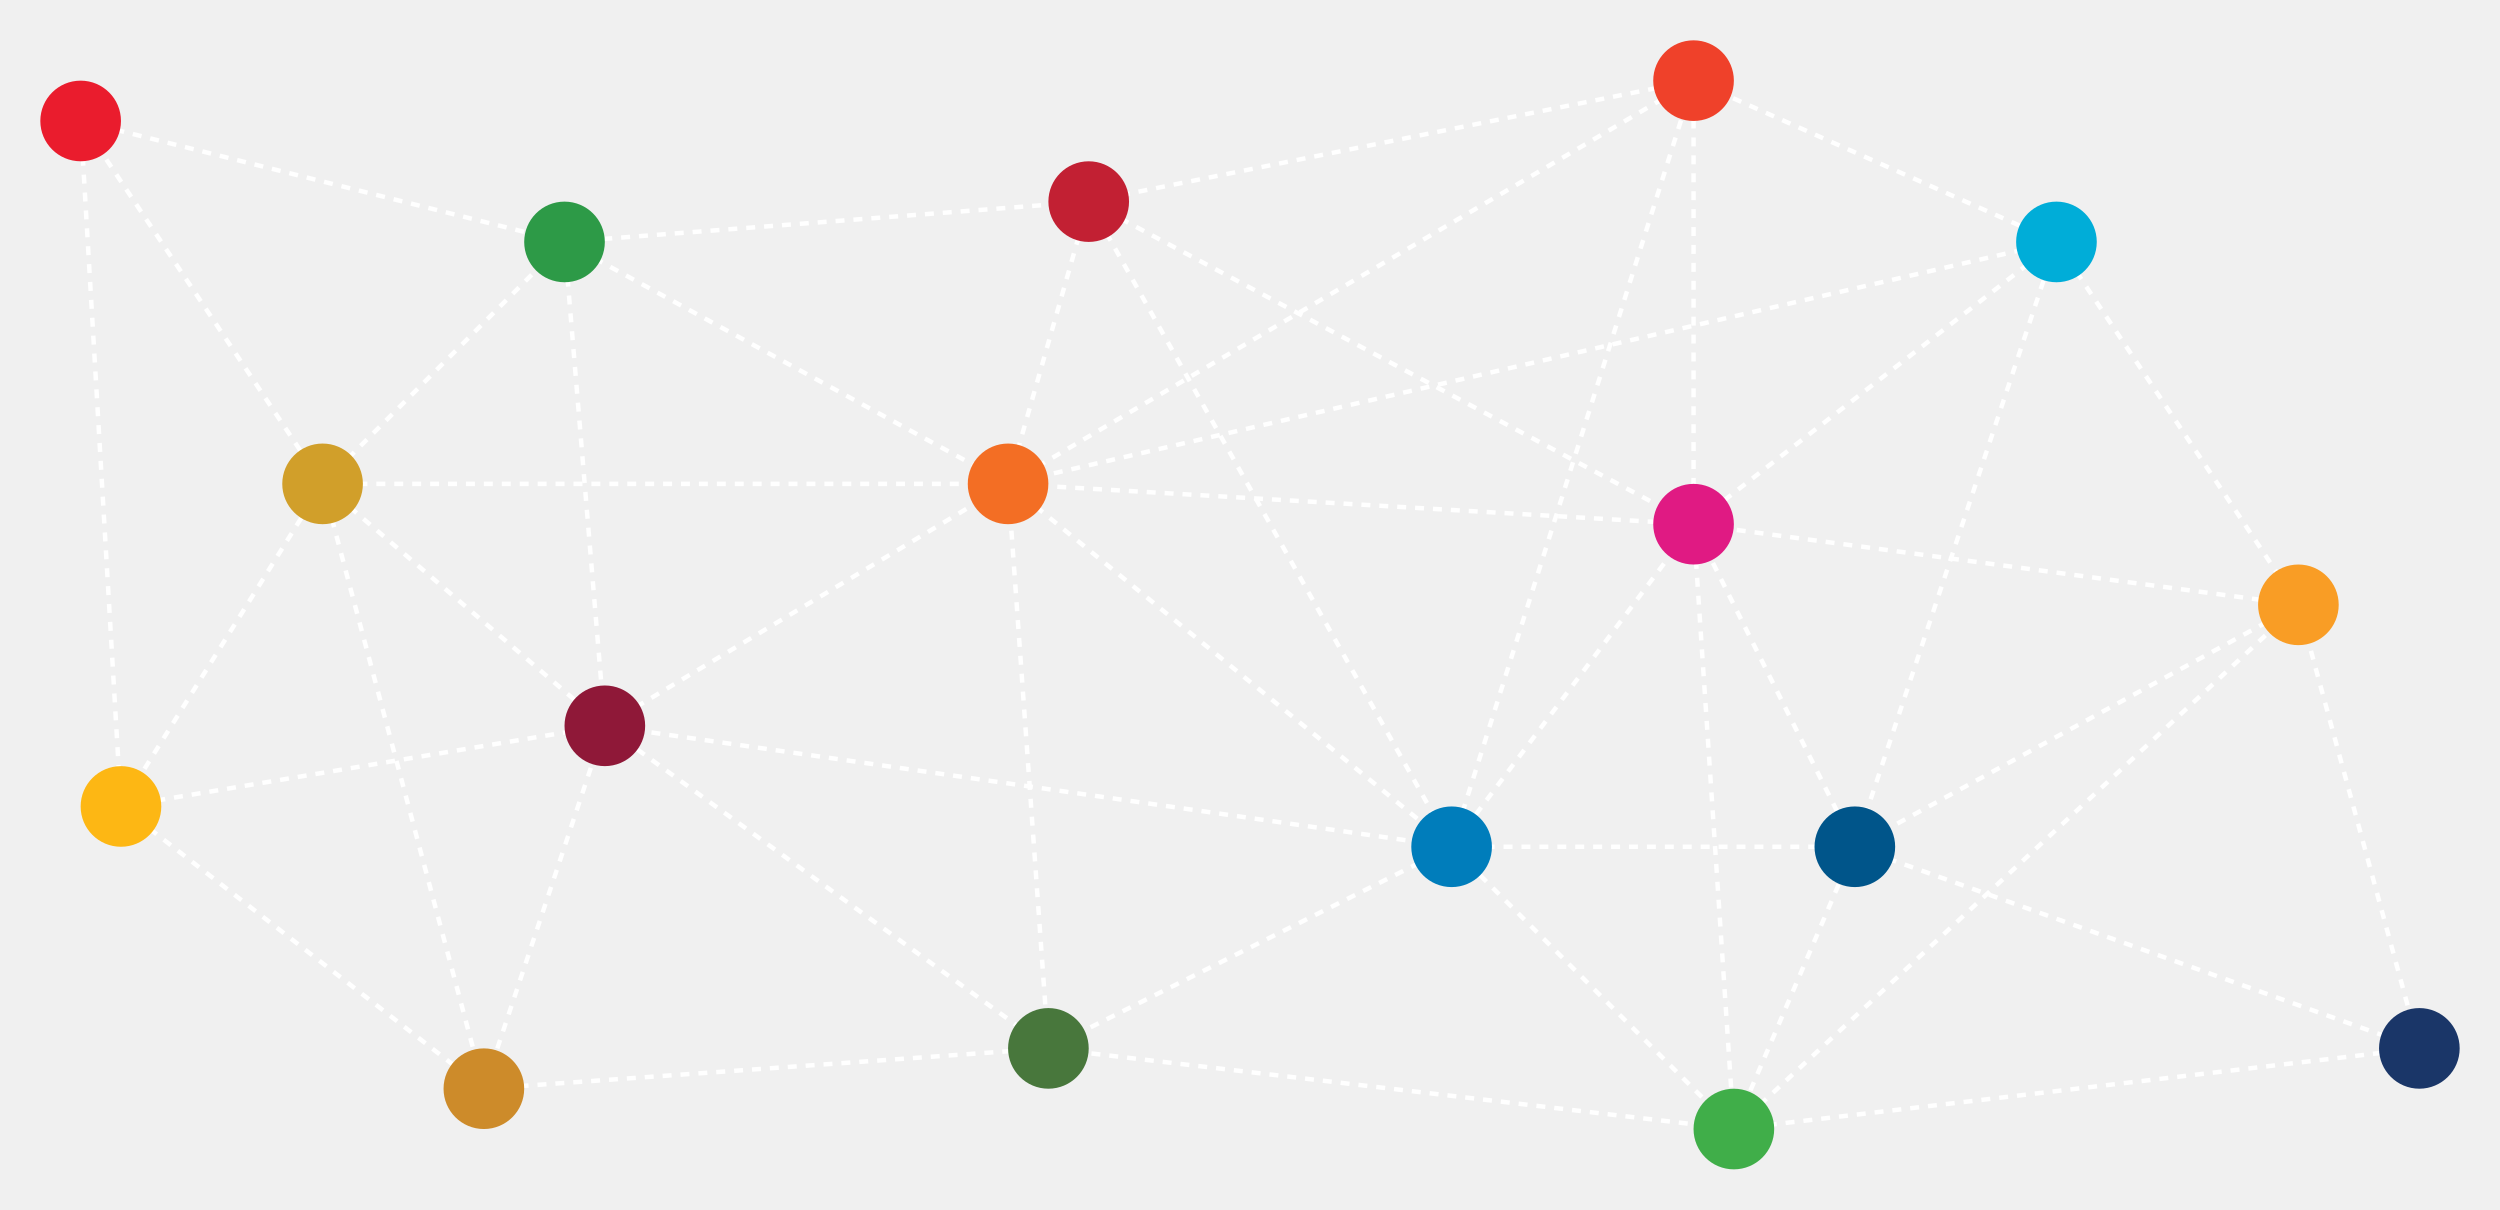
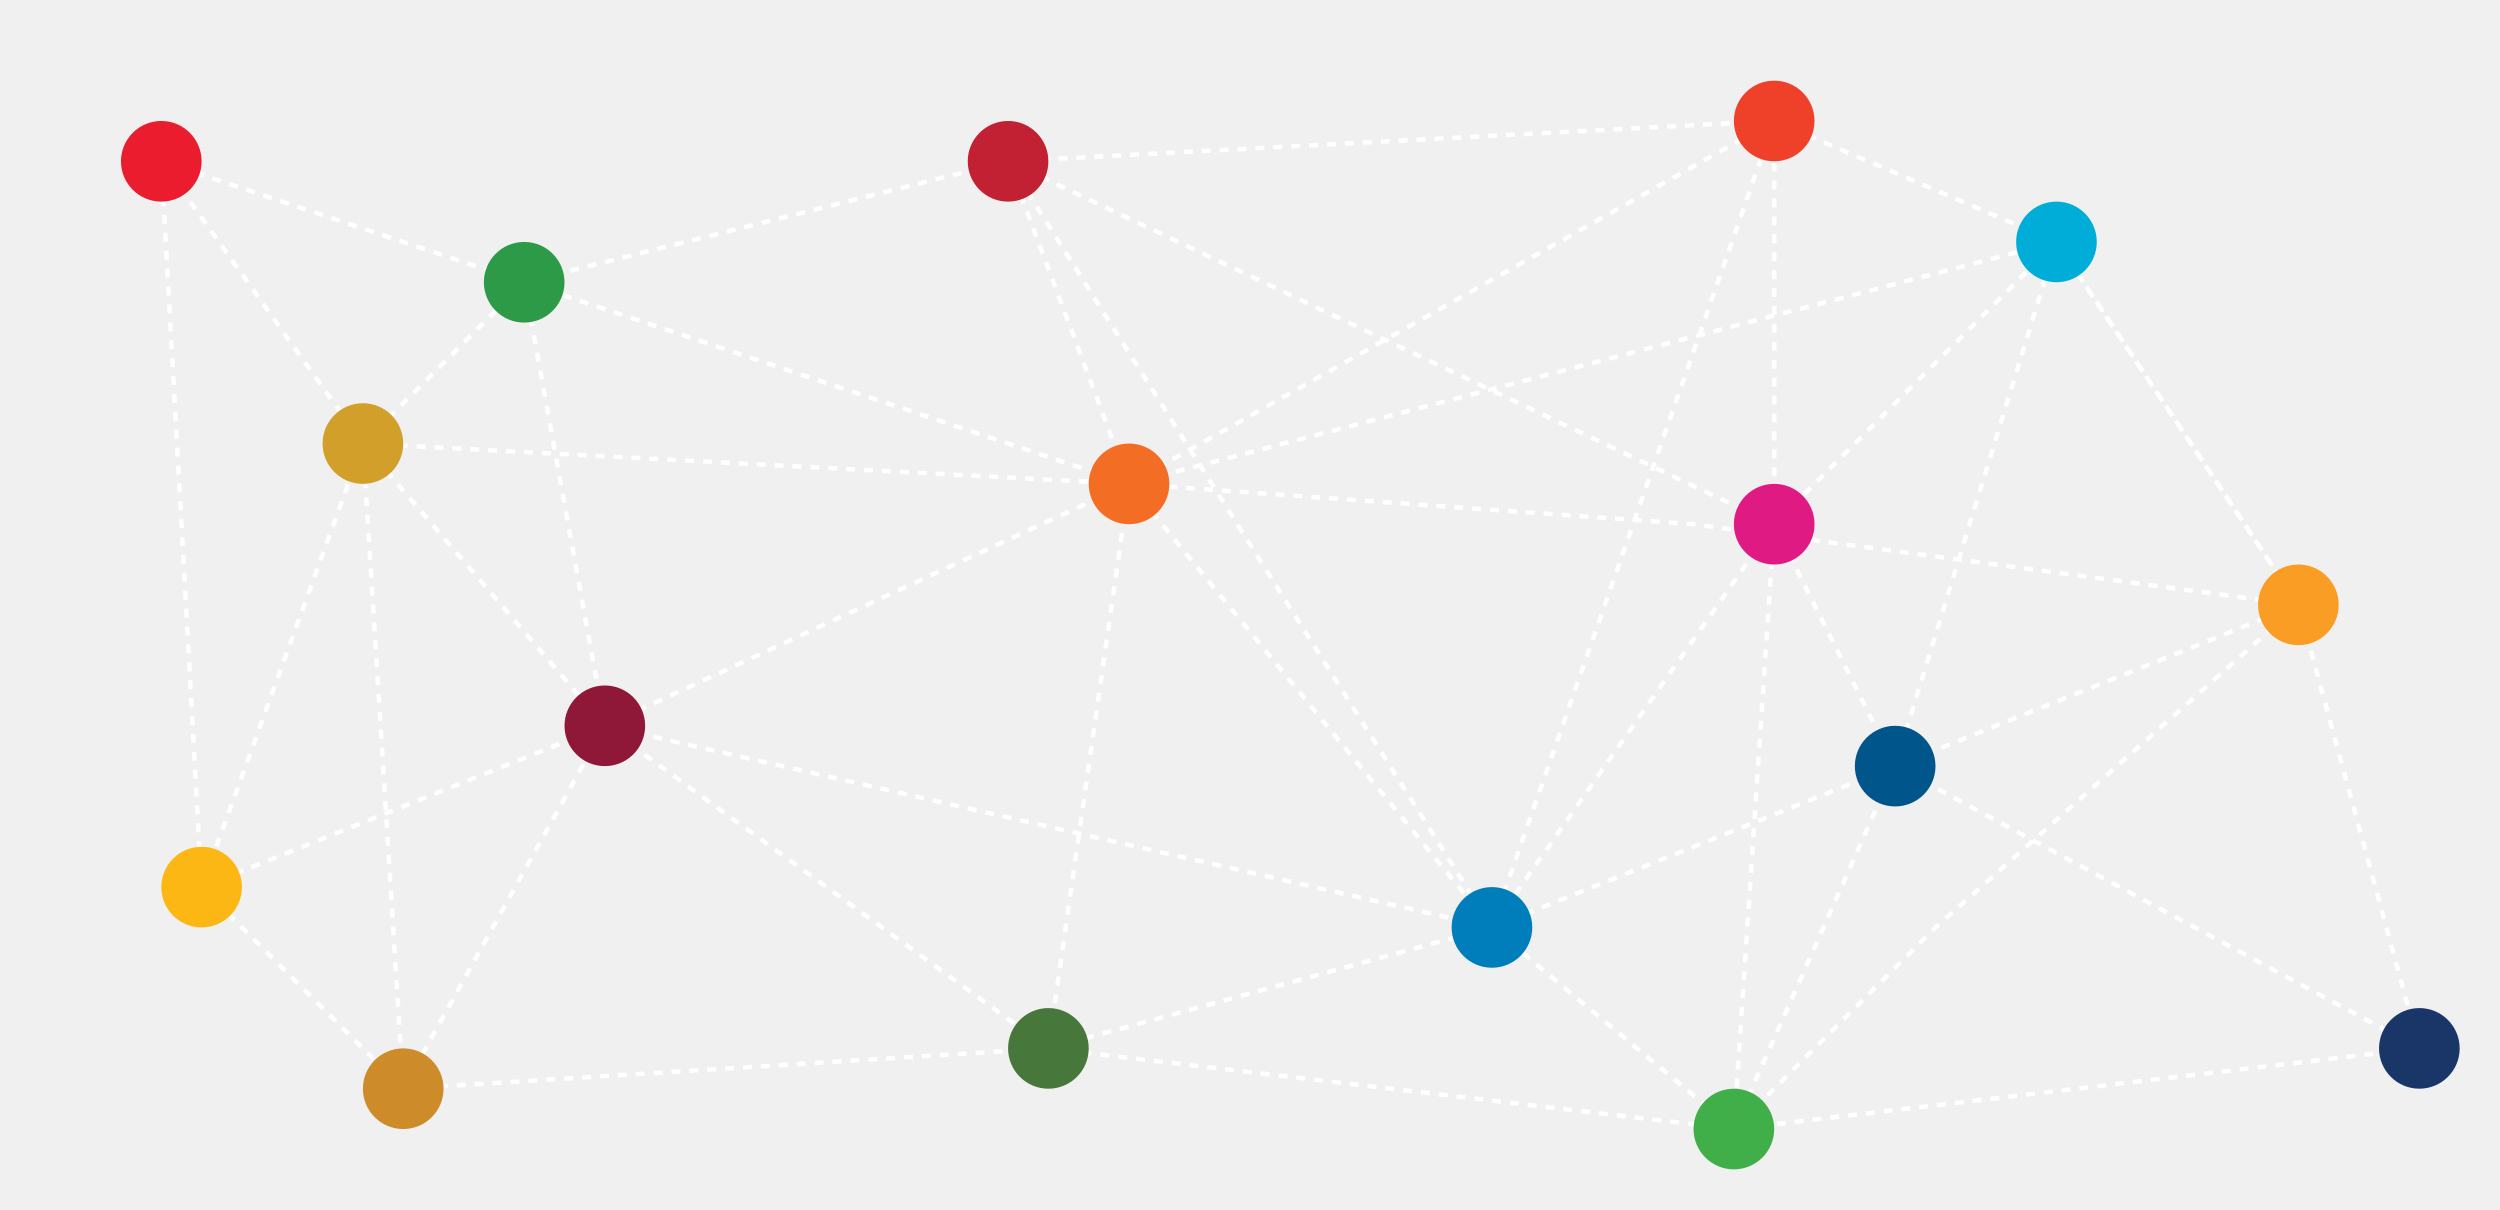
<svg xmlns="http://www.w3.org/2000/svg" viewBox="0 0 558 270">
  <g id="Lines_1" data-name="Lines 1">
-     <line x1="18" y1="27" x2="27" y2="180" fill="none" stroke="#fff" stroke-miterlimit="10" stroke-dasharray="2" />
-     <line x1="72" y1="108" x2="108" y2="243" fill="none" stroke="#fff" stroke-miterlimit="10" stroke-dasharray="2" />
-     <line x1="126" y1="54" x2="135" y2="162" fill="none" stroke="#fff" stroke-miterlimit="10" stroke-dasharray="2" />
-     <polyline points="243 45 225 108 234 234" fill="none" stroke="#fff" stroke-miterlimit="10" stroke-dasharray="2" />
-     <polyline points="324 189 378 18 378 117 414 189 387 252" fill="none" stroke="#fff" stroke-miterlimit="10" stroke-dasharray="2" />
+     <line x1="36" y1="36" x2="45" y2="198" fill="none" stroke="#fff" stroke-miterlimit="10" stroke-dasharray="2" />
+     <line x1="81" y1="99" x2="90" y2="243" fill="none" stroke="#fff" stroke-miterlimit="10" stroke-dasharray="2" />
+     <line x1="117" y1="63" x2="135" y2="162" fill="none" stroke="#fff" stroke-miterlimit="10" stroke-dasharray="2" />
+     <polyline points="225 36 252 108 234 234" fill="none" stroke="#fff" stroke-miterlimit="10" stroke-dasharray="2" />
+     <polyline points="333 207 396 27 396 117 423 171 387 252" fill="none" stroke="#fff" stroke-miterlimit="10" stroke-dasharray="2" />
    <polyline points="459 54 513 135 540 234" fill="none" stroke="#fff" stroke-miterlimit="10" stroke-dasharray="2" />
  </g>
  <g id="Lines_2" data-name="Lines 2">
-     <polyline points="18 27 126 54 243 45 378 18 459 54" fill="none" stroke="#fff" stroke-miterlimit="10" stroke-dasharray="2" />
-     <polyline points="72 108 225 108 378 117 513 135" fill="none" stroke="#fff" stroke-miterlimit="10" stroke-dasharray="2" />
-     <polyline points="27 180 135 162 324 189 414 189" fill="none" stroke="#fff" stroke-miterlimit="10" stroke-dasharray="2" />
-     <polyline points="108 243 234 234 387 252 540 234" fill="none" stroke="#fff" stroke-miterlimit="10" stroke-dasharray="2" />
+     <polyline points="36 36 117 63 225 36 396 27 459 54" fill="none" stroke="#fff" stroke-miterlimit="10" stroke-dasharray="2" />
+     <polyline points="81 99 252 108 378 117 513 135" fill="none" stroke="#fff" stroke-miterlimit="10" stroke-dasharray="2" />
+     <polyline points="45 198 135 162 333 207 423 171" fill="none" stroke="#fff" stroke-miterlimit="10" stroke-dasharray="2" />
+     <polyline points="90 243 234 234 387 252 540 234" fill="none" stroke="#fff" stroke-miterlimit="10" stroke-dasharray="2" />
  </g>
  <g id="Lines_3" data-name="Lines 3">
-     <polyline points="72 108 126 54 225 108 135 162 108 243 27 180 72 108 18 27" fill="none" stroke="#fff" stroke-miterlimit="10" stroke-dasharray="2" />
-     <polyline points="225 108 324 189 234 234 135 162" fill="none" stroke="#fff" stroke-miterlimit="10" stroke-dasharray="2" />
-     <polyline points="243 45 378 117 324 189 387 252 513 135 414 189 459 54" fill="none" stroke="#fff" stroke-miterlimit="10" stroke-dasharray="2" />
+     <polyline points="81 99 117 63 252 108 135 162 90 243 45 198 81 99 36 36" fill="none" stroke="#fff" stroke-miterlimit="10" stroke-dasharray="2" />
+     <polyline points="252 108 333 207 234 234 135 162" fill="none" stroke="#fff" stroke-miterlimit="10" stroke-dasharray="2" />
+     <polyline points="225 36 396 117 333 207 387 252 432 207 513 135 459 54" fill="none" stroke="#fff" stroke-miterlimit="10" stroke-dasharray="2" />
  </g>
  <g id="Lines_4" data-name="Lines 4">
-     <line x1="540" y1="234" x2="414" y2="189" fill="none" stroke="#fff" stroke-miterlimit="10" stroke-dasharray="2" />
-     <line x1="459" y1="54" x2="378" y2="117" fill="none" stroke="#fff" stroke-miterlimit="10" stroke-dasharray="2" />
+     <polyline points="540 234 423 171 513 135" fill="none" stroke="#fff" stroke-miterlimit="10" stroke-dasharray="2" />
+     <polyline points="423 171 459 54 396 117" fill="none" stroke="#fff" stroke-miterlimit="10" stroke-dasharray="2" />
  </g>
  <g id="Lines_5" data-name="Lines 5">
-     <line x1="72" y1="108" x2="135" y2="162" fill="none" stroke="#fff" stroke-miterlimit="10" stroke-dasharray="2" />
-     <line x1="243" y1="45" x2="324" y2="189" fill="none" stroke="#fff" stroke-miterlimit="10" stroke-dasharray="2" />
-     <polyline points="378 18 225 108 459 54" fill="none" stroke="#fff" stroke-miterlimit="10" stroke-dasharray="2" />
-     <line x1="378" y1="117" x2="387" y2="252" fill="none" stroke="#fff" stroke-miterlimit="10" stroke-dasharray="2" />
+     <line x1="81" y1="99" x2="135" y2="162" fill="none" stroke="#fff" stroke-miterlimit="10" stroke-dasharray="2" />
+     <line x1="225" y1="36" x2="333" y2="207" fill="none" stroke="#fff" stroke-miterlimit="10" stroke-dasharray="2" />
+     <polyline points="396 27 252 108 459 54" fill="none" stroke="#fff" stroke-miterlimit="10" stroke-dasharray="2" />
+     <line x1="396" y1="117" x2="387" y2="252" fill="none" stroke="#fff" stroke-miterlimit="10" stroke-dasharray="2" />
  </g>
  <g id="SDGs">
-     <circle cx="126" cy="54" r="9" fill="#2d9a47" />
-     <circle cx="378" cy="18" r="9" fill="#ef412a" />
-     <circle cx="225" cy="108" r="9" fill="#f36e24" />
-     <circle cx="108" cy="243" r="9" fill="#cd8b2a" />
-     <circle cx="414" cy="189" r="9" fill="#00558a" />
+     <circle cx="117" cy="63" r="9" fill="#2d9a47" />
+     <circle cx="396" cy="27" r="9" fill="#ef412a" />
+     <circle cx="252" cy="108" r="9" fill="#f36e24" />
+     <circle cx="90" cy="243" r="9" fill="#cd8b2a" />
+     <circle cx="423" cy="171" r="9" fill="#00558a" />
    <circle cx="387" cy="252" r="9" fill="#40ae49" />
-     <circle cx="243" cy="45" r="9" fill="#c22033" />
+     <circle cx="225" cy="36" r="9" fill="#c22033" />
    <circle cx="135" cy="162" r="9" fill="#8f1838" />
-     <circle cx="72" cy="108" r="9" fill="#d19f2a" />
-     <circle cx="27" cy="180" r="9" fill="#fdb714" />
-     <circle cx="324" cy="189" r="9" fill="#007dbb" />
+     <circle cx="81" cy="99" r="9" fill="#d19f2a" />
+     <circle cx="45" cy="198" r="9" fill="#fdb714" />
+     <circle cx="333" cy="207" r="9" fill="#007dbb" />
    <circle cx="513" cy="135" r="9" fill="#f99d25" />
    <circle cx="540" cy="234" r="9" fill="#1a3668" />
    <circle cx="459" cy="54" r="9" fill="#00add8" />
-     <circle cx="378" cy="117" r="9" fill="#e01a83" />
-     <circle cx="18" cy="27" r="9" fill="#ea1c2d" />
+     <circle cx="396" cy="117" r="9" fill="#e01a83" />
+     <circle cx="36" cy="36" r="9" fill="#ea1c2d" />
    <circle cx="234" cy="234" r="9" fill="#48773c" />
  </g>
</svg>
